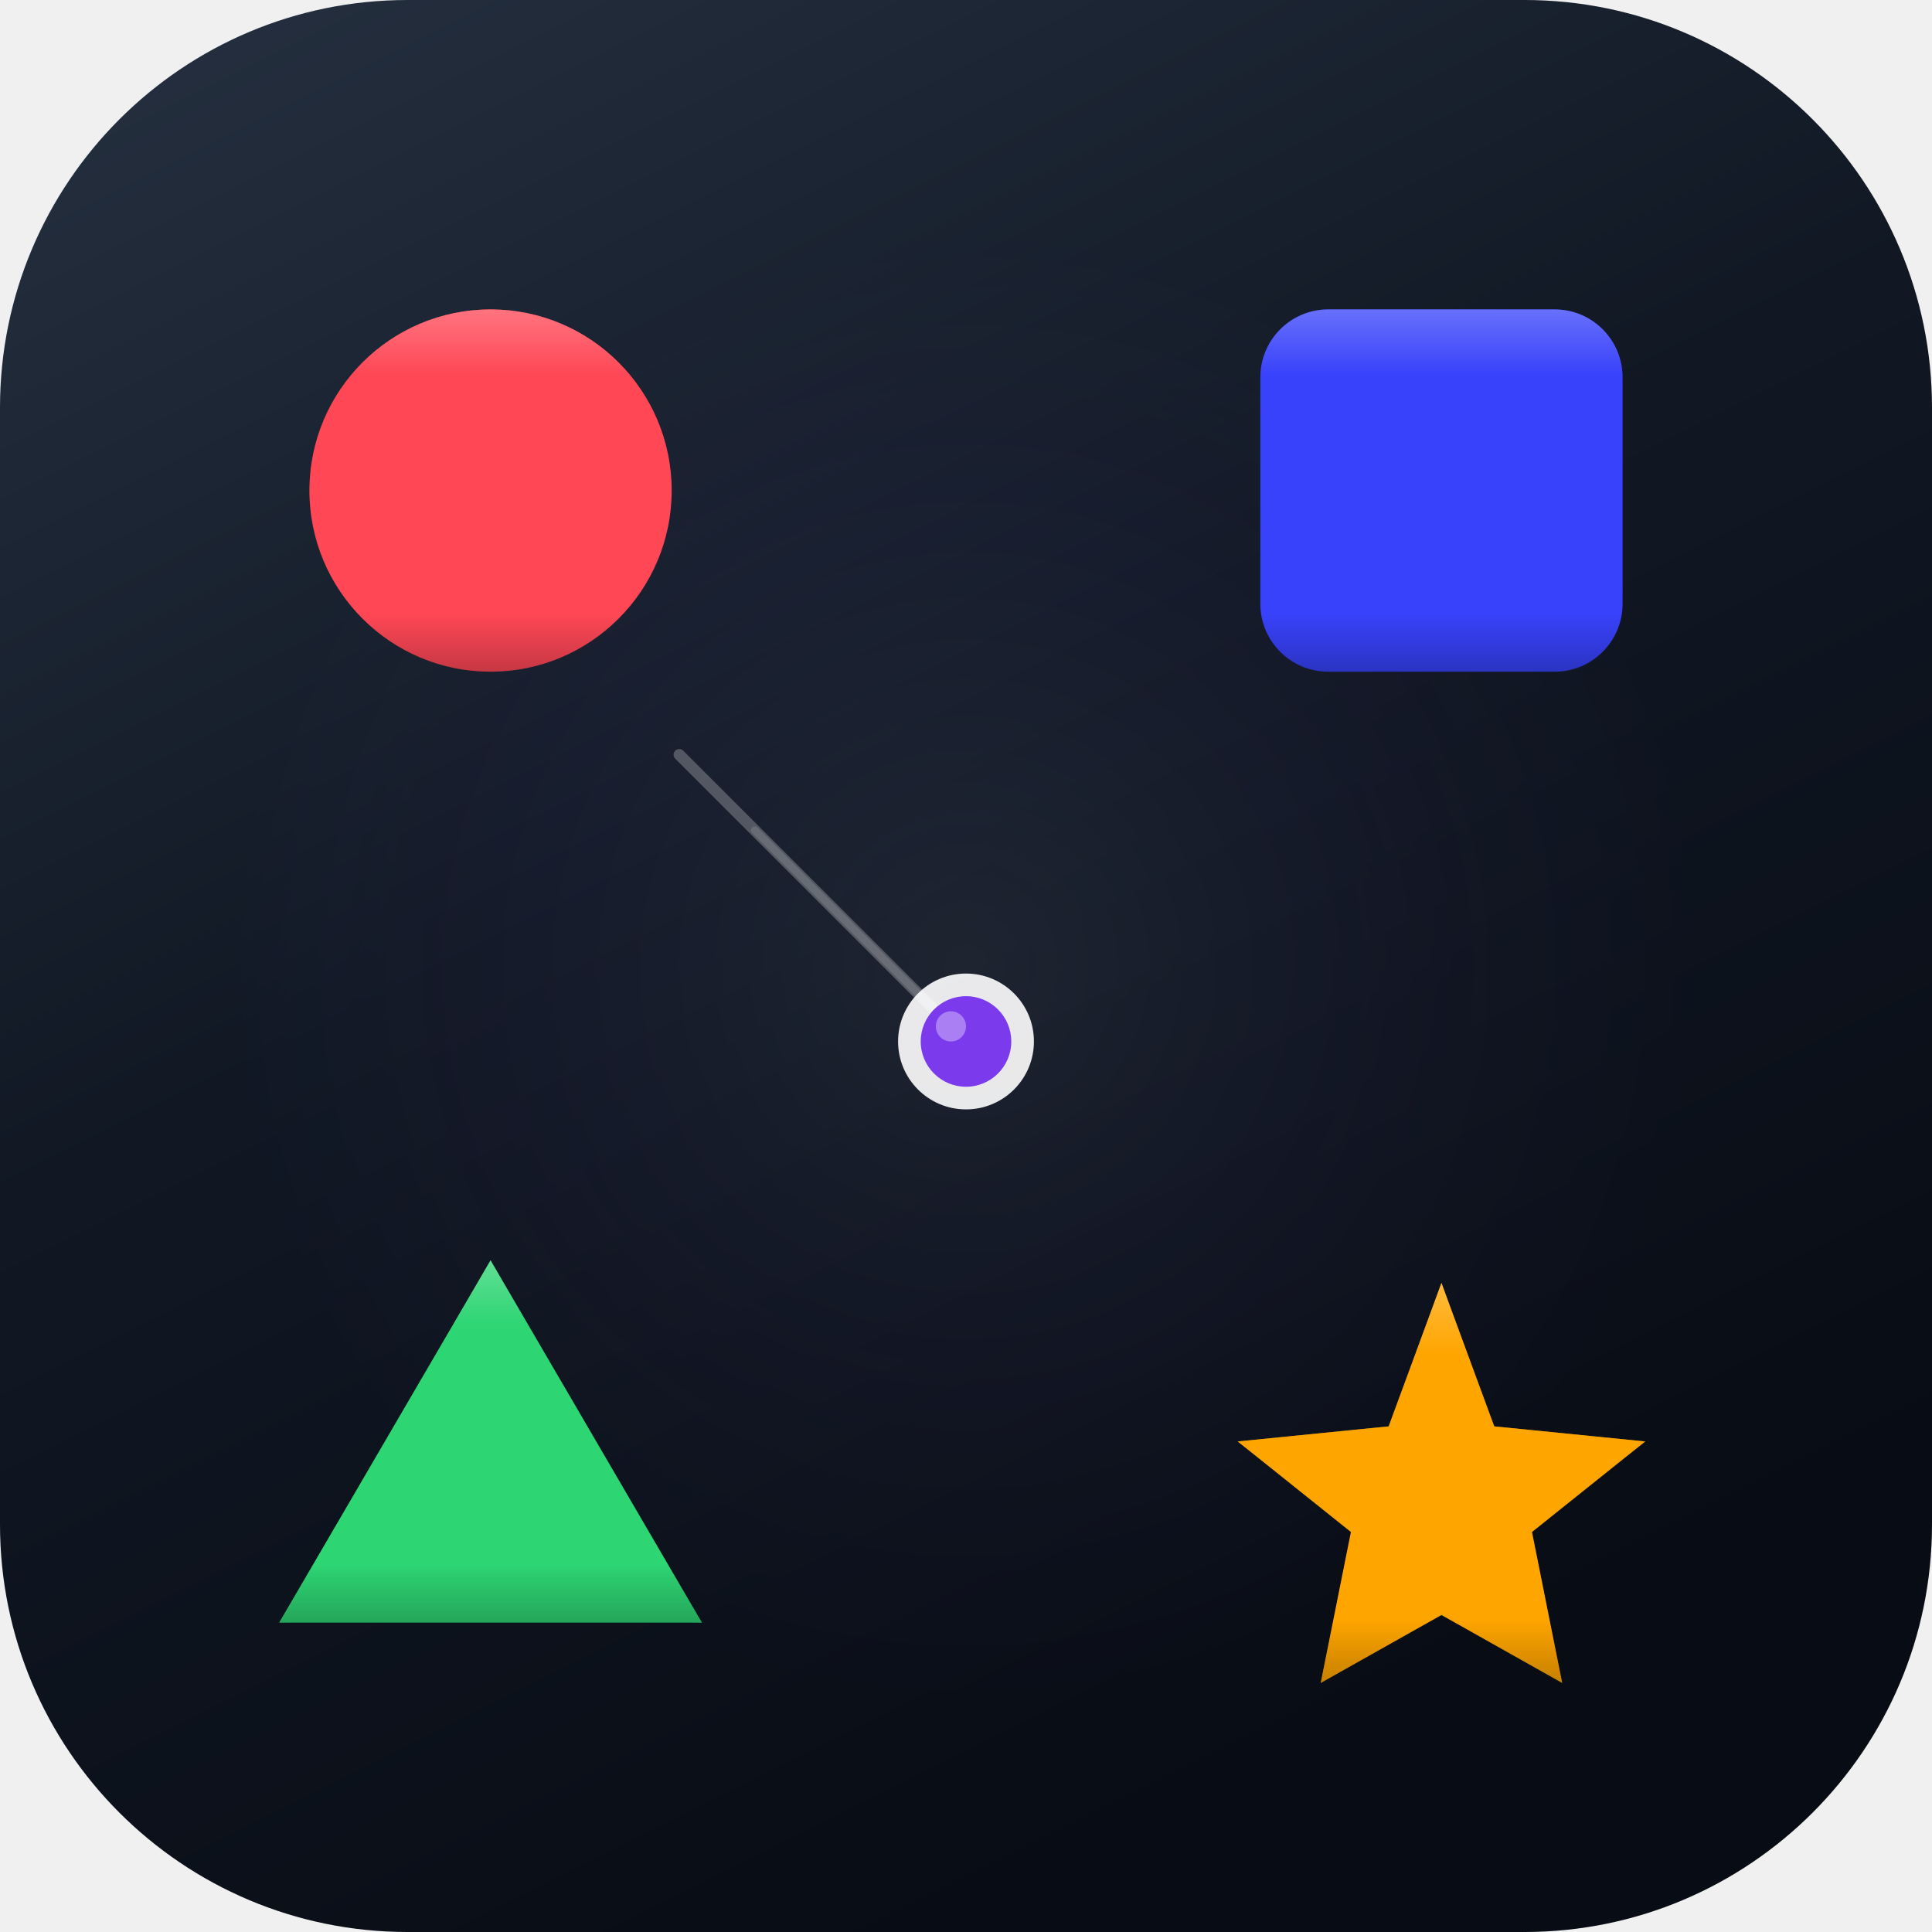
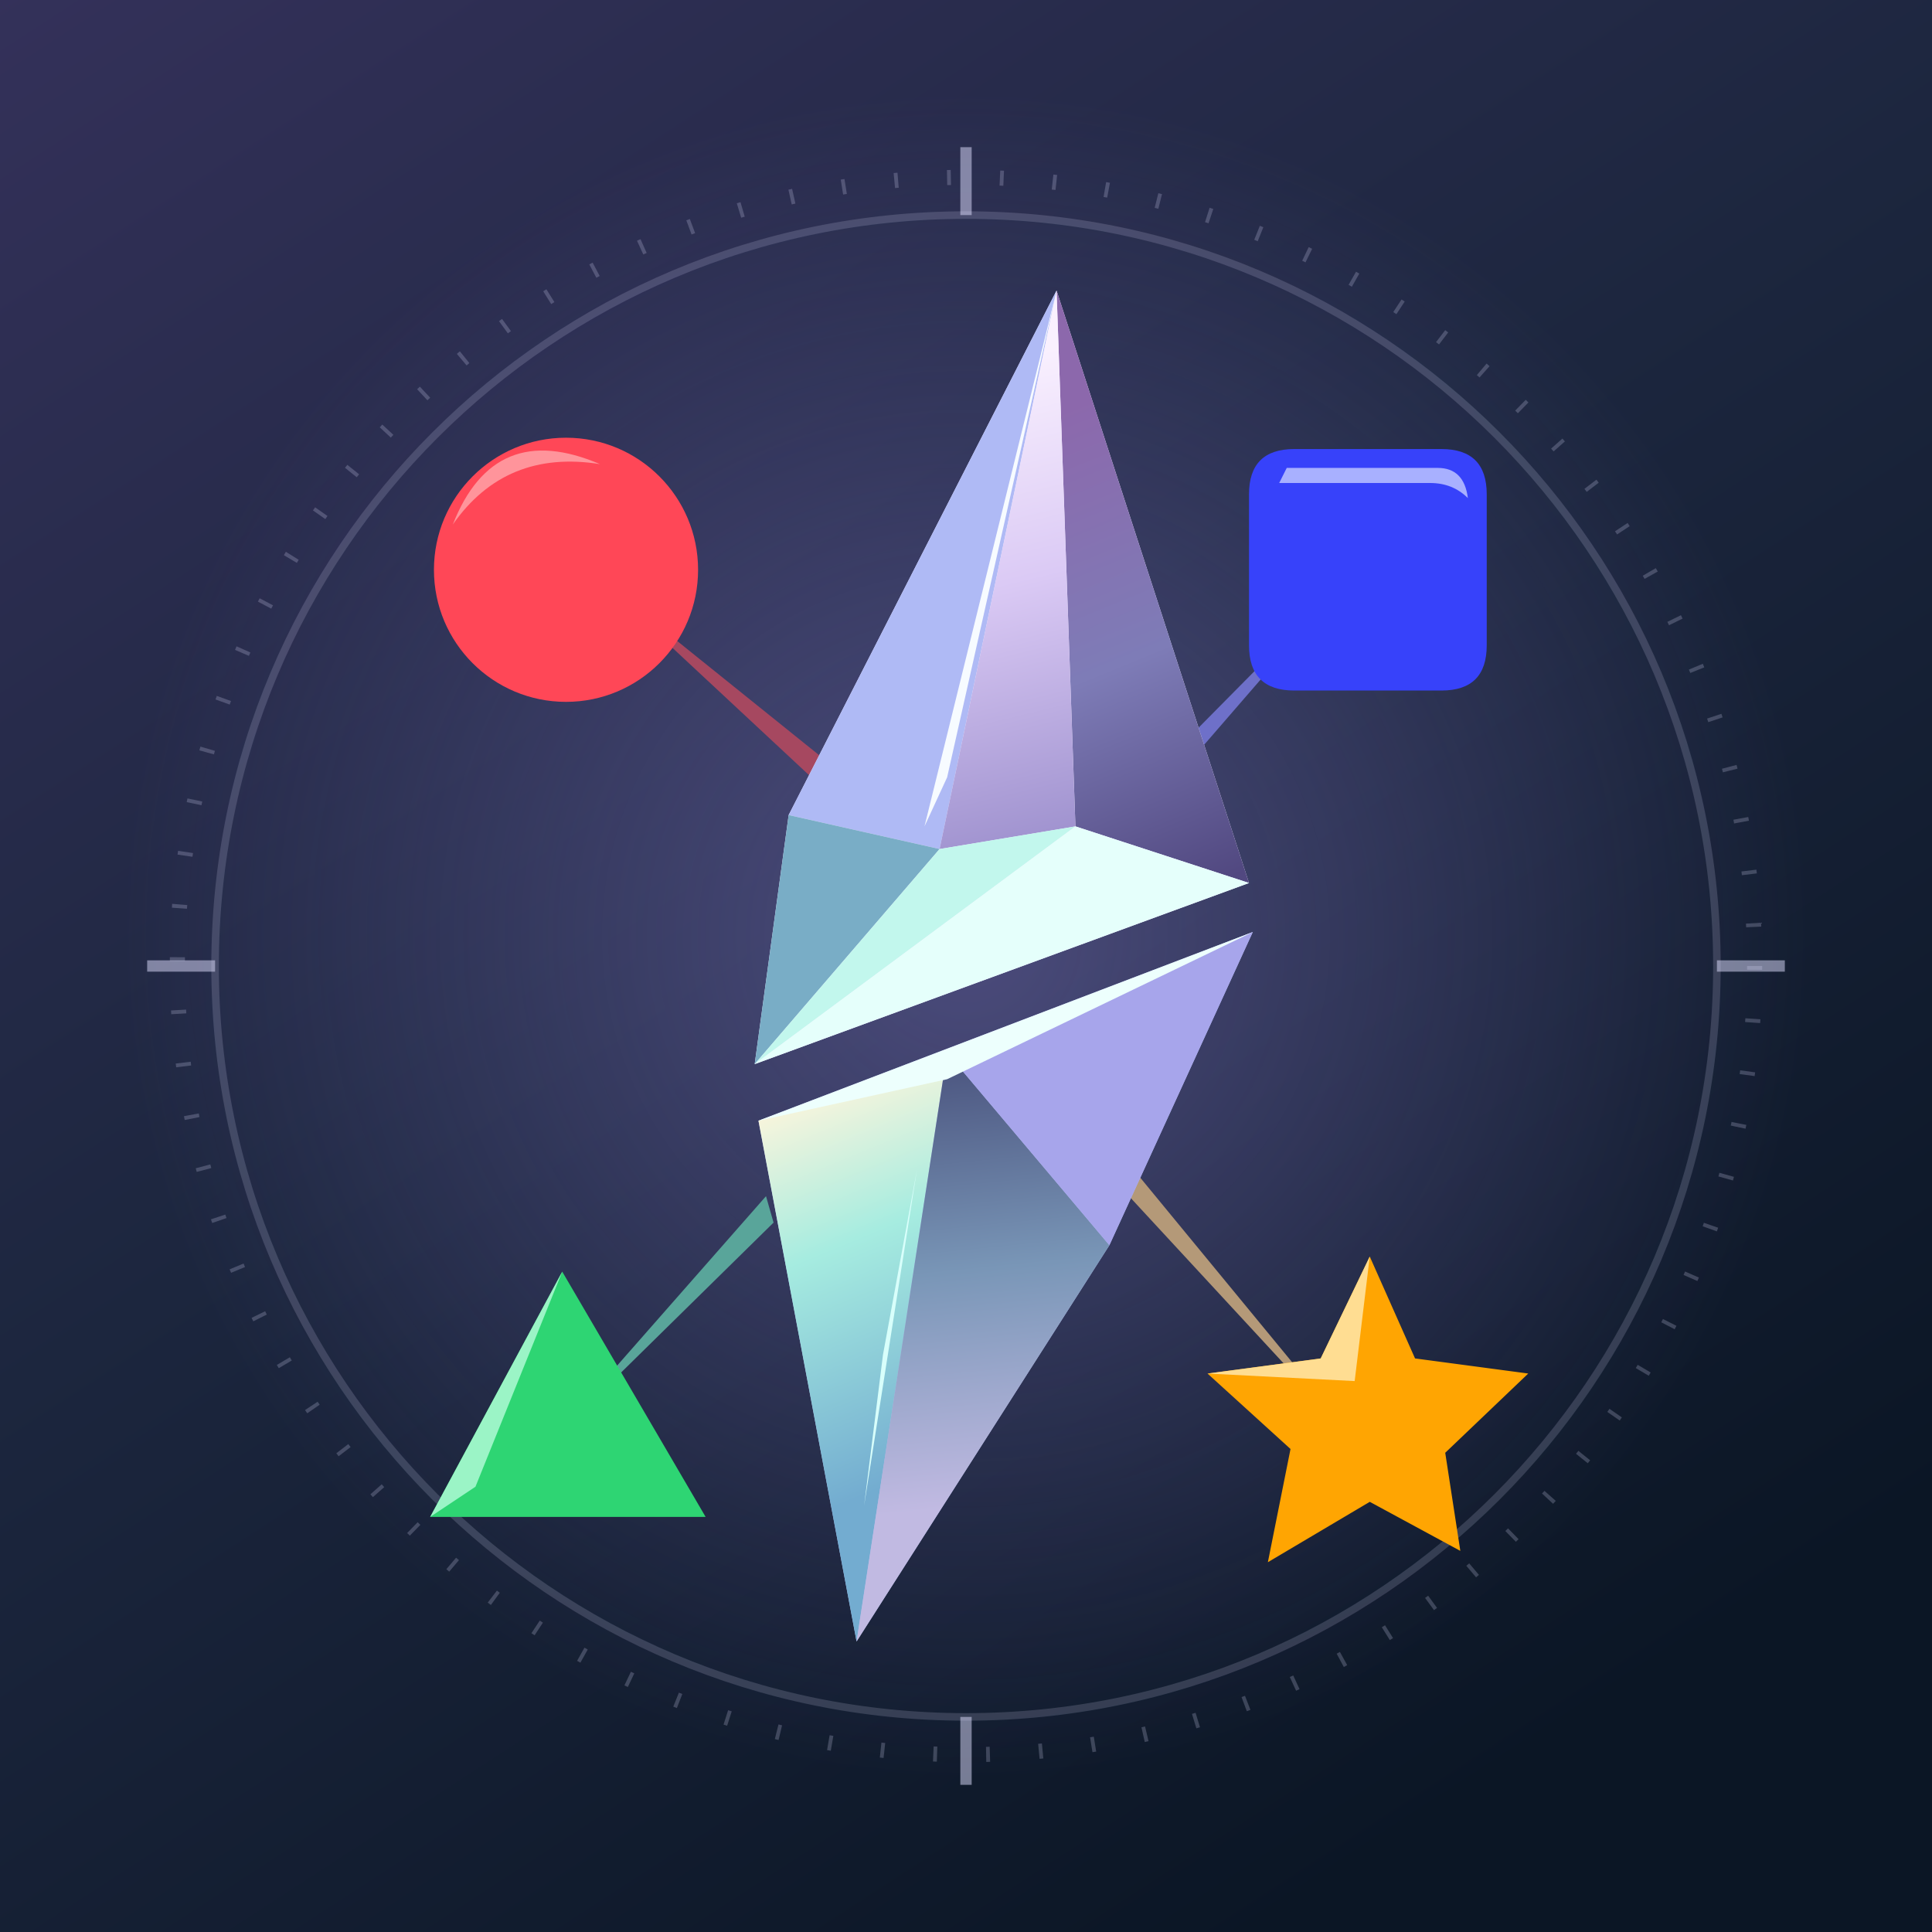
<svg xmlns="http://www.w3.org/2000/svg" viewBox="0 0 512 512" width="192" height="192">
  <defs>
-     <linearGradient id="bg" x1="0" y1="0" x2="0.5" y2="1">
-       <stop offset="0%" stop-color="#263141" />
-       <stop offset="50%" stop-color="#111824" />
-       <stop offset="100%" stop-color="#080C14" />
+     <linearGradient id="night" x2=".65" y2="1">
+       <stop stop-color="#34315A" />
+       <stop offset=".51" stop-color="#1C263E" />
+       <stop offset="1" stop-color="#0B1625" />
    </linearGradient>
-     <radialGradient id="glow" cx="50%" cy="50%" r="50%">
-       <stop offset="0%" stop-color="#CAD4E3" stop-opacity="0.08" />
-       <stop offset="100%" stop-color="#7C3AED" stop-opacity="0" />
+     <radialGradient id="light">
+       <stop stop-color="#8277C4" stop-opacity=".48" />
+       <stop offset="1" stop-color="#8277C4" stop-opacity="0" />
    </radialGradient>
-     <filter id="softShadow" x="-20%" y="-20%" width="140%" height="140%">
-       <feGaussianBlur in="SourceAlpha" stdDeviation="2" />
-       <feOffset dy="4" />
-       <feComposite in2="SourceAlpha" operator="arithmetic" k2="-1" k3="1" />
-       <feMerge>
-         <feMergeNode />
-         <feMergeNode in="SourceGraphic" />
-       </feMerge>
-     </filter>
-     <linearGradient id="material" x1="0" y1="0" x2="0" y2="1">
-       <stop stop-color="#fff" stop-opacity=".24" />
-       <stop offset=".18" stop-color="#fff" stop-opacity="0" />
-       <stop offset=".84" stop-color="#000" stop-opacity="0" />
-       <stop offset="1" stop-color="#000" stop-opacity=".22" />
+     <linearGradient id="ice" gradientUnits="userSpaceOnUse" x1="268" y1="95" x2="298" y2="219">
+       <stop stop-color="#F9F0FE" />
+       <stop offset=".45" stop-color="#DBCAF5" />
+       <stop offset="1" stop-color="#9E91CE" />
+     </linearGradient>
+     <linearGradient id="violet" gradientUnits="userSpaceOnUse" x1="275" y1="111" x2="325" y2="233">
+       <stop stop-color="#8C68AC" />
+       <stop offset=".52" stop-color="#7E7CB7" />
+       <stop offset="1" stop-color="#514880" />
+     </linearGradient>
+     <linearGradient id="mint" gradientUnits="userSpaceOnUse" x1="202" y1="294" x2="242" y2="391">
+       <stop stop-color="#FBF5DC" />
+       <stop offset=".39" stop-color="#A6ECE0" />
+       <stop offset="1" stop-color="#73ACD0" />
+     </linearGradient>
+     <linearGradient id="twilight" gradientUnits="userSpaceOnUse" x1="247" y1="280" x2="259" y2="399">
+       <stop stop-color="#4A537E" />
+       <stop offset=".48" stop-color="#7996B7" />
+       <stop offset="1" stop-color="#C1BAE2" />
    </linearGradient>
  </defs>
-   <rect width="512" height="512" rx="108" fill="url(#bg)" />
-   <circle cx="256" cy="256" r="200" fill="url(#glow)" />
+   <rect width="512" height="512" fill="url(#night)" />
+   <circle cx="256" cy="248" r="224" fill="url(#light)" />
+   <g fill="none" stroke="#DFE0FF">
+     <circle cx="256" cy="256" r="199" opacity=".17" stroke-width="2" />
+     <circle cx="256" cy="256" r="209" opacity=".22" stroke-width="4" stroke-dasharray="1 13" />
+     <path d="M256 39v18m0 398v18M39 256h18m398 0h18" opacity=".5" stroke-width="3" />
+   </g>
  <g id="brand-mark">
-     <circle cx="130" cy="130" r="48" fill="#FF4757" filter="url(#softShadow)" />
-     <circle cx="130" cy="130" r="48" fill="url(#material)" />
-     <rect x="334" y="82" width="96" height="96" rx="18" fill="#3742FA" filter="url(#softShadow)" />
-     <rect x="334" y="82" width="96" height="96" rx="18" fill="url(#material)" />
-     <polygon points="130,334 186,430 74,430" fill="#2ED573" filter="url(#softShadow)" />
-     <polygon points="130,334 186,430 74,430" fill="url(#material)" />
-     <polygon points="382,340 396,378 436,382 406,406 414,446 382,428 350,446 358,406 328,382 368,378" fill="#FFA502" filter="url(#softShadow)" />
-     <polygon points="382,340 396,378 436,382 406,406 414,446 382,428 350,446 358,406 328,382 368,378" fill="url(#material)" />
-     <path d="M256,276 Q220,240 180,200" stroke="white" stroke-width="3" fill="none" opacity="0.25" stroke-linecap="round" />
-     <path d="M256,276 Q240,260 200,220" stroke="white" stroke-width="2" fill="none" opacity="0.12" stroke-linecap="round" />
-     <circle cx="256" cy="276" r="18" fill="white" opacity="0.9" />
-     <circle cx="256" cy="276" r="12" fill="#7C3AED" />
-     <circle cx="252" cy="272" r="4" fill="white" opacity="0.35" />
+     <path fill="#A64860" d="m156 151 92 74-4 8z" />
+     <path fill="#6E70C9" d="m361 149-84 97-6-6z" />
+     <path fill="#59A59A" d="m145 383 58-66 2 7z" />
+     <path fill="#B49978" d="m363 386-98-106 5-7z" />
+     <path data-ink="true" fill="#F3ECFF" d="m280 77 51 157-131 48 9-66z" />
+     <path fill="#AFBAF5" d="m280 77-31 148-40-9z" />
+     <path fill="url(#violet)" d="m280 77 51 157-46-15z" />
+     <path fill="url(#ice)" d="m280 77 5 142-36 6z" />
+     <path fill="#79ADC6" d="m209 216 40 9-49 57z" />
+     <path fill="#C2F7ED" d="m249 225 36-6-85 63z" />
+     <path fill="#E5FFFB" d="m200 282 85-63 46 15z" />
+     <path data-ink="true" fill="#B0B9EB" d="m332 247-38 83-67 105-26-138z" />
+     <path fill="url(#mint)" d="m201 297 50-18-24 156z" />
+     <path fill="url(#twilight)" d="m251 279 43 51-67 105z" />
+     <path fill="#A7A5EB" d="m251 279 81-32-38 83z" />
+     <path fill="#EDFFFD" d="m201 297 131-50-81 39z" />
+     <path fill="#F7FBFF" d="m280 77-29 129-6 13z" />
+     <path fill="#D8FFFB" d="m234 359 9-49-14 89z" />
+     <path data-ink="true" fill="#FF4757" d="M150 116a35 35 0 1 1 0 70 35 35 0 0 1 0-70z" />
+     <path fill="#FF949B" d="M120 139q11-28 39-16-25-4-39 16z" />
+     <path data-ink="true" fill="#3742FA" d="M343 119h39q12 0 12 12v40q0 12-12 12h-39q-12 0-12-12v-40q0-12 12-12z" />
+     <path fill="#A8B0FF" d="M341 124h40q7 0 8 8-4-4-10-4h-40z" />
+     <path data-ink="true" fill="#2ED573" d="m149 337 38 65h-73z" />
+     <path fill="#9BF4C6" d="m149 337-23 57-12 8z" />
+     <path data-ink="true" fill="#FFA502" d="M363 333l12 27 30 4-22 21 4 26-24-13-27 16 6-30-22-20 30-4z" />
+     <path fill="#FFDD92" d="m363 333-4 33-39-2 30-4z" />
  </g>
</svg>
